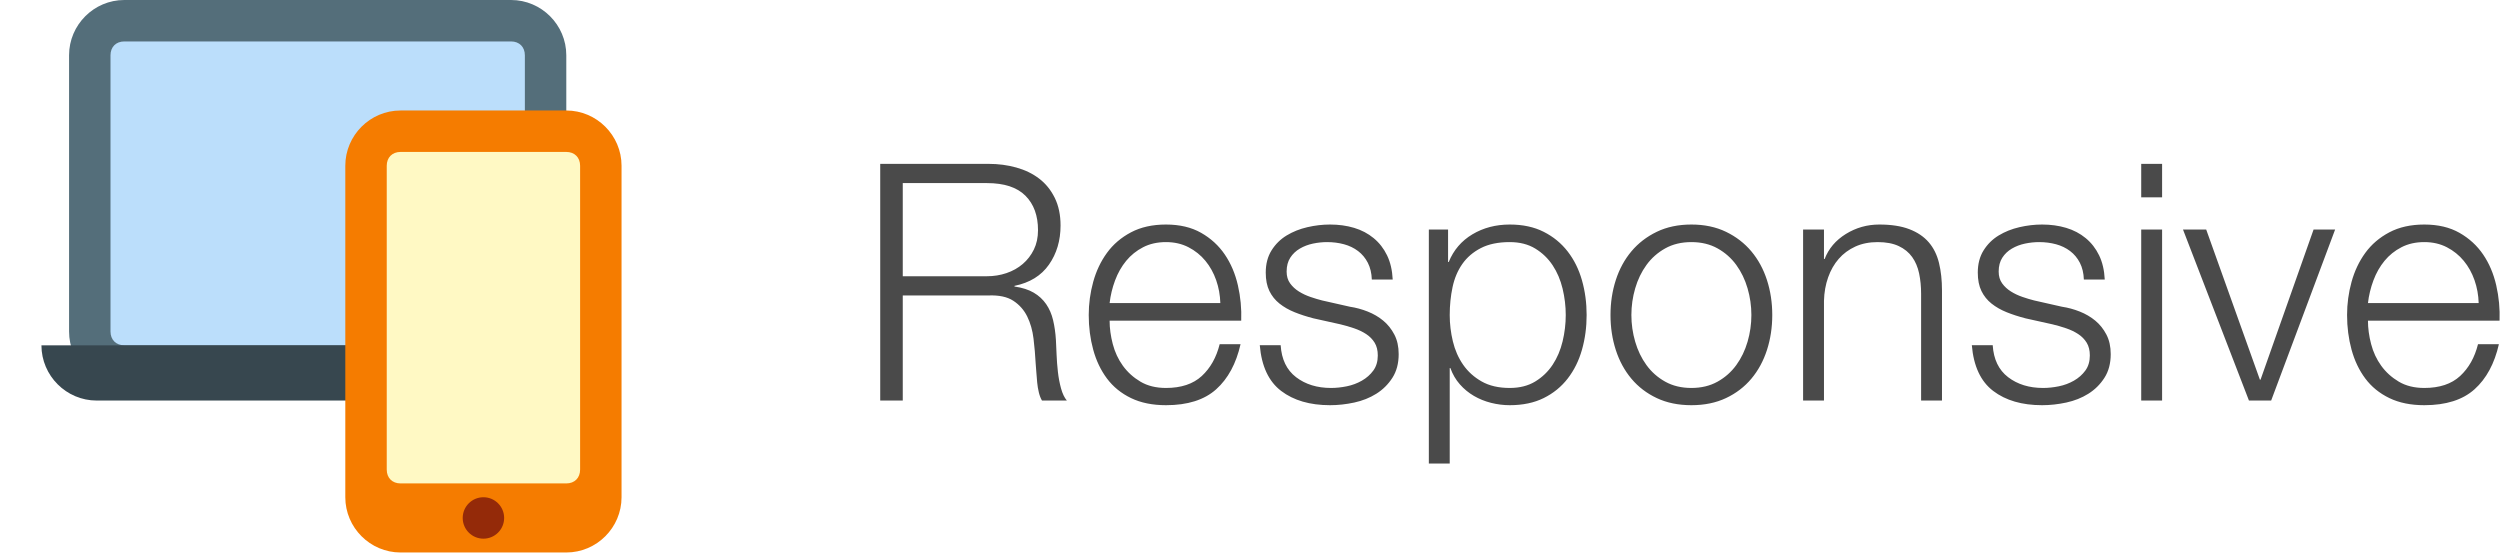
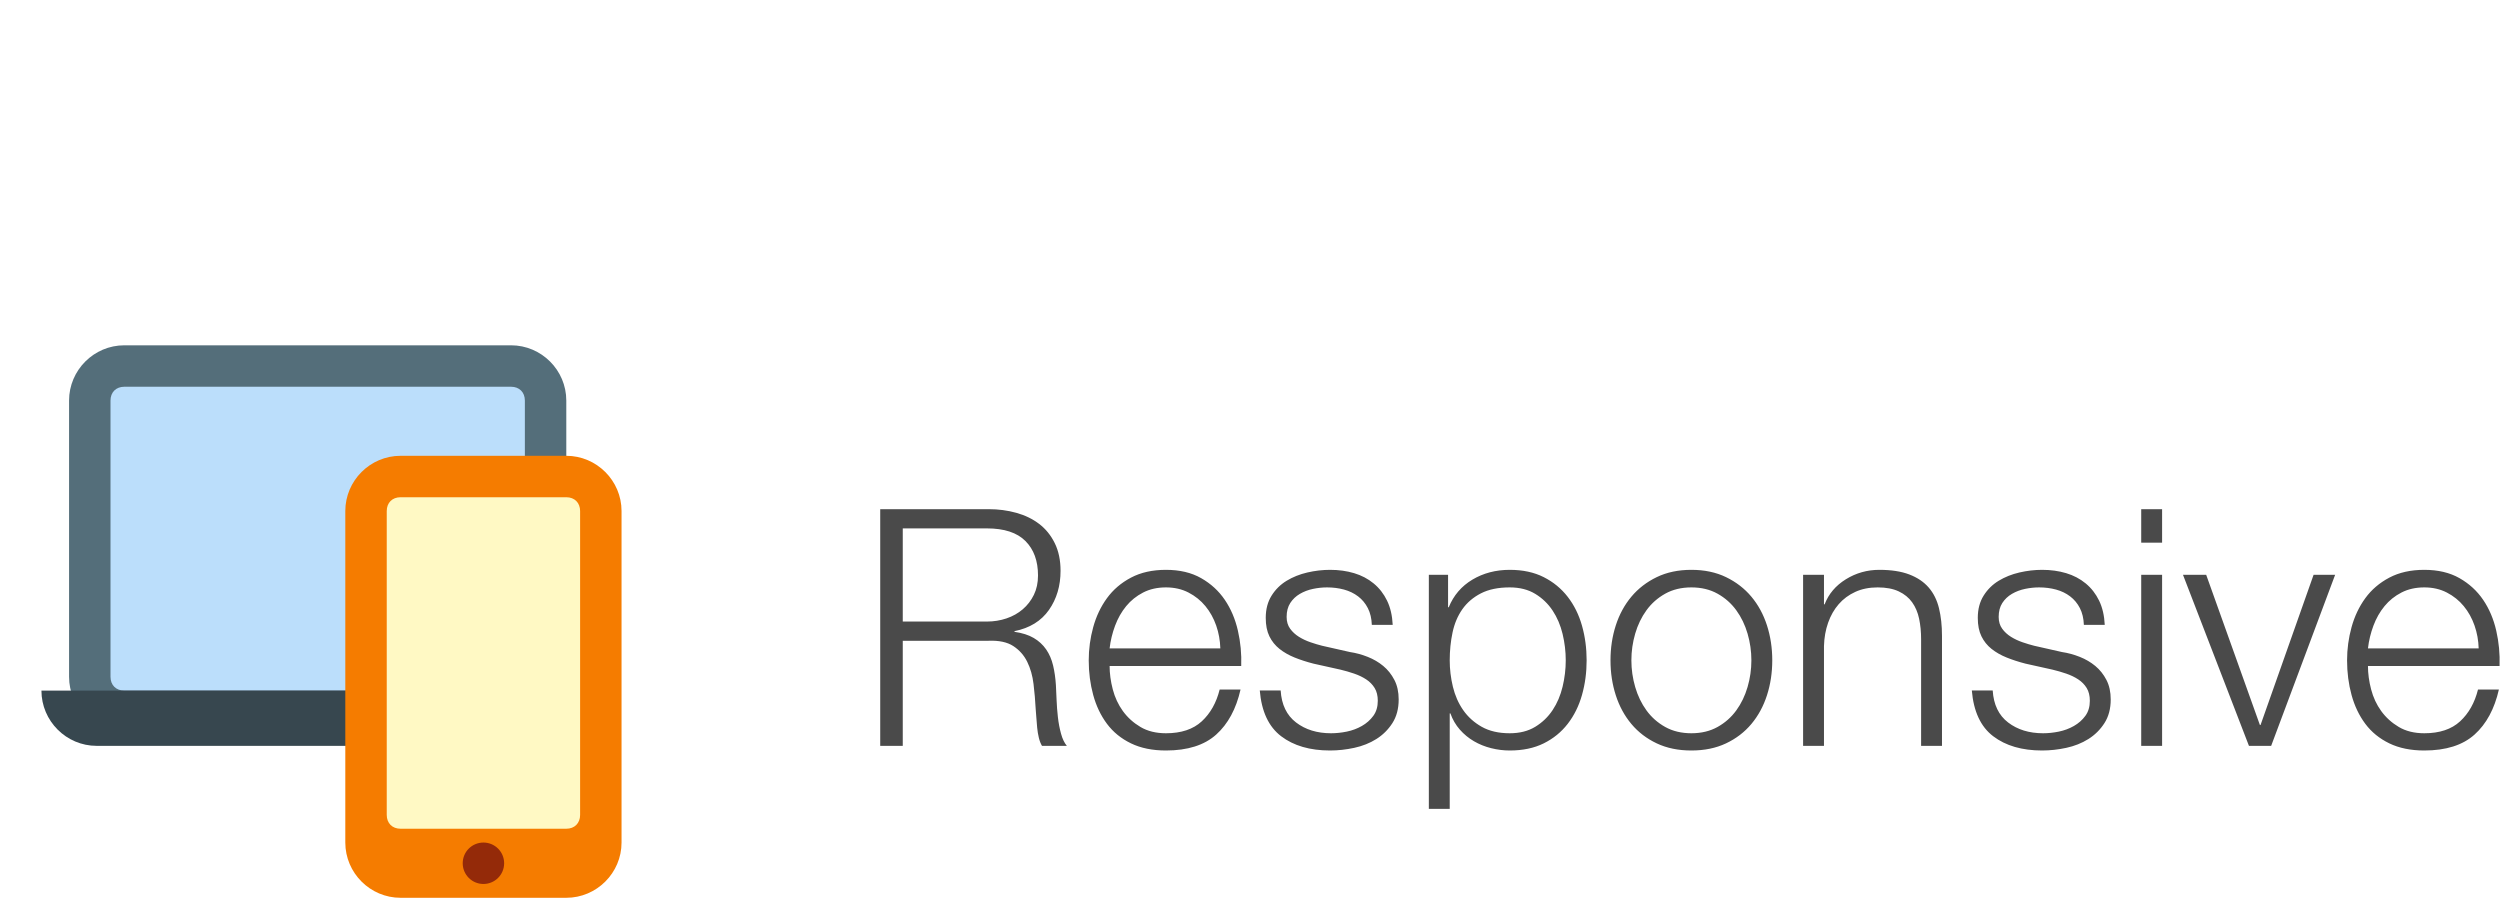
- <svg xmlns="http://www.w3.org/2000/svg" width="181px" height="40px" viewBox="0 0 181 40" version="1.1">
+ <svg xmlns="http://www.w3.org/2000/svg" width="181px" height="65px" viewBox="0 0 181 65" version="1.1">
  <defs />
  <g id="Page-1" stroke="none" stroke-width="1" fill="none" fill-rule="evenodd">
-     <g id="soon-header-responsive" transform="translate(3, 0)">
+     <g id="soon-header-responsive" transform="translate(3, 25)">
      <g id="multiple_devices">
        <path d="M2,24 L2,4 C2,1.8 3.8,0 6,0 L34,0 C36.2,0 38,1.8 38,4 L38,24 C38,26.2 36.2,28 34,28 L6,28 C3.8,28 2,26.2 2,24 L2,24 Z" id="Shape" fill="#546E7A" />
        <path d="M34,3 L6,3 C5.4,3 5,3.4 5,4 L5,24 C5,24.6 5.4,25 6,25 L34,25 C34.6,25 35,24.6 35,24 L35,4 C35,3.4 34.6,3 34,3 L34,3 Z" id="Shape" fill="#BBDEFB" />
        <path d="M36,29 L4,29 C1.8,29 0,27.2 0,25 L0,25 L40,25 C40,27.2 38.2,29 36,29 L36,29 Z" id="Shape" fill="#37474F" />
        <path d="M22,36 L22,12 C22,9.8 23.8,8 26,8 L38,8 C40.2,8 42,9.8 42,12 L42,36 C42,38.2 40.2,40 38,40 L26,40 C23.8,40 22,38.2 22,36 L22,36 Z" id="Shape" fill="#F57C00" />
        <path d="M38,11 L26,11 C25.4,11 25,11.4 25,12 L25,34 C25,34.6 25.4,35 26,35 L38,35 C38.6,35 39,34.6 39,34 L39,12 C39,11.4 38.6,11 38,11 L38,11 Z" id="Shape" fill="#FFF9C4" />
        <circle id="Oval" fill="#942A09" cx="32" cy="37.5" r="1.5" />
      </g>
      <path d="M62.36,20 L62.36,13.256 L68.456,13.256 C69.704,13.256 70.632,13.56 71.24,14.168 C71.848,14.776 72.152,15.608 72.152,16.664 C72.152,17.192 72.052,17.66 71.852,18.068 C71.652,18.476 71.384,18.824 71.048,19.112 C70.712,19.4 70.32,19.62 69.872,19.772 C69.424,19.924 68.952,20 68.456,20 L62.36,20 Z M60.728,11.864 L60.728,29 L62.36,29 L62.36,21.392 L68.552,21.392 C69.32,21.36 69.924,21.488 70.364,21.776 C70.804,22.064 71.14,22.444 71.372,22.916 C71.604,23.388 71.756,23.924 71.828,24.524 C71.9,25.124 71.952,25.728 71.984,26.336 C72,26.512 72.016,26.72 72.032,26.96 C72.048,27.2 72.068,27.444 72.092,27.692 C72.116,27.94 72.156,28.18 72.212,28.412 C72.268,28.644 72.344,28.84 72.44,29 L74.24,29 C74.064,28.792 73.924,28.5 73.82,28.124 C73.716,27.748 73.64,27.348 73.592,26.924 C73.544,26.5 73.512,26.08 73.496,25.664 C73.48,25.248 73.464,24.896 73.448,24.608 C73.416,24.096 73.348,23.62 73.244,23.18 C73.14,22.74 72.972,22.352 72.74,22.016 C72.508,21.68 72.208,21.404 71.84,21.188 C71.472,20.972 71.008,20.824 70.448,20.744 L70.448,20.696 C71.552,20.472 72.384,19.96 72.944,19.16 C73.504,18.36 73.784,17.416 73.784,16.328 C73.784,15.56 73.644,14.892 73.364,14.324 C73.084,13.756 72.708,13.292 72.236,12.932 C71.764,12.572 71.212,12.304 70.58,12.128 C69.948,11.952 69.28,11.864 68.576,11.864 L60.728,11.864 Z M85.352,21.944 L77.336,21.944 C77.4,21.384 77.532,20.836 77.732,20.3 C77.932,19.764 78.2,19.292 78.536,18.884 C78.872,18.476 79.28,18.148 79.76,17.9 C80.24,17.652 80.792,17.528 81.416,17.528 C82.024,17.528 82.568,17.652 83.048,17.9 C83.528,18.148 83.936,18.476 84.272,18.884 C84.608,19.292 84.868,19.76 85.052,20.288 C85.236,20.816 85.336,21.368 85.352,21.944 L85.352,21.944 Z M77.336,23.216 L86.864,23.216 C86.896,22.352 86.816,21.5 86.624,20.66 C86.432,19.82 86.116,19.076 85.676,18.428 C85.236,17.78 84.664,17.256 83.96,16.856 C83.256,16.456 82.408,16.256 81.416,16.256 C80.44,16.256 79.596,16.444 78.884,16.82 C78.172,17.196 77.592,17.692 77.144,18.308 C76.696,18.924 76.364,19.624 76.148,20.408 C75.932,21.192 75.824,21.992 75.824,22.808 C75.824,23.688 75.932,24.524 76.148,25.316 C76.364,26.108 76.696,26.804 77.144,27.404 C77.592,28.004 78.172,28.476 78.884,28.82 C79.596,29.164 80.44,29.336 81.416,29.336 C82.984,29.336 84.196,28.952 85.052,28.184 C85.908,27.416 86.496,26.328 86.816,24.92 L85.304,24.92 C85.064,25.88 84.632,26.648 84.008,27.224 C83.384,27.8 82.52,28.088 81.416,28.088 C80.696,28.088 80.08,27.936 79.568,27.632 C79.056,27.328 78.632,26.944 78.296,26.48 C77.96,26.016 77.716,25.492 77.564,24.908 C77.412,24.324 77.336,23.76 77.336,23.216 L77.336,23.216 Z M96.32,20.24 L97.832,20.24 C97.8,19.568 97.664,18.984 97.424,18.488 C97.184,17.992 96.86,17.576 96.452,17.24 C96.044,16.904 95.572,16.656 95.036,16.496 C94.5,16.336 93.92,16.256 93.296,16.256 C92.752,16.256 92.204,16.32 91.652,16.448 C91.1,16.576 90.6,16.776 90.152,17.048 C89.704,17.32 89.34,17.68 89.06,18.128 C88.78,18.576 88.64,19.112 88.64,19.736 C88.64,20.264 88.728,20.708 88.904,21.068 C89.08,21.428 89.324,21.732 89.636,21.98 C89.948,22.228 90.312,22.436 90.728,22.604 C91.144,22.772 91.6,22.92 92.096,23.048 L94.04,23.48 C94.376,23.56 94.708,23.656 95.036,23.768 C95.364,23.88 95.656,24.02 95.912,24.188 C96.168,24.356 96.372,24.564 96.524,24.812 C96.676,25.06 96.752,25.368 96.752,25.736 C96.752,26.168 96.644,26.532 96.428,26.828 C96.212,27.124 95.936,27.368 95.6,27.56 C95.264,27.752 94.9,27.888 94.508,27.968 C94.116,28.048 93.736,28.088 93.368,28.088 C92.36,28.088 91.516,27.828 90.836,27.308 C90.156,26.788 89.784,26.016 89.72,24.992 L88.208,24.992 C88.336,26.512 88.852,27.616 89.756,28.304 C90.66,28.992 91.84,29.336 93.296,29.336 C93.872,29.336 94.456,29.272 95.048,29.144 C95.64,29.016 96.172,28.804 96.644,28.508 C97.116,28.212 97.504,27.828 97.808,27.356 C98.112,26.884 98.264,26.312 98.264,25.64 C98.264,25.096 98.16,24.624 97.952,24.224 C97.744,23.824 97.476,23.488 97.148,23.216 C96.82,22.944 96.444,22.724 96.02,22.556 C95.596,22.388 95.168,22.272 94.736,22.208 L92.72,21.752 C92.464,21.688 92.184,21.604 91.88,21.5 C91.576,21.396 91.296,21.264 91.04,21.104 C90.784,20.944 90.572,20.748 90.404,20.516 C90.236,20.284 90.152,20 90.152,19.664 C90.152,19.264 90.24,18.928 90.416,18.656 C90.592,18.384 90.824,18.164 91.112,17.996 C91.4,17.828 91.716,17.708 92.06,17.636 C92.404,17.564 92.744,17.528 93.08,17.528 C93.512,17.528 93.92,17.58 94.304,17.684 C94.688,17.788 95.028,17.952 95.324,18.176 C95.62,18.4 95.856,18.684 96.032,19.028 C96.208,19.372 96.304,19.776 96.32,20.24 L96.32,20.24 Z M100.448,16.616 L100.448,33.56 L101.96,33.56 L101.96,26.648 L102.008,26.648 C102.168,27.096 102.396,27.488 102.692,27.824 C102.988,28.16 103.328,28.44 103.712,28.664 C104.096,28.888 104.512,29.056 104.96,29.168 C105.408,29.28 105.856,29.336 106.304,29.336 C107.248,29.336 108.068,29.164 108.764,28.82 C109.46,28.476 110.04,28.004 110.504,27.404 C110.968,26.804 111.312,26.108 111.536,25.316 C111.76,24.524 111.872,23.688 111.872,22.808 C111.872,21.928 111.76,21.092 111.536,20.3 C111.312,19.508 110.968,18.812 110.504,18.212 C110.04,17.612 109.46,17.136 108.764,16.784 C108.068,16.432 107.248,16.256 106.304,16.256 C105.296,16.256 104.396,16.492 103.604,16.964 C102.812,17.436 102.24,18.104 101.888,18.968 L101.84,18.968 L101.84,16.616 L100.448,16.616 Z M110.36,22.808 C110.36,23.448 110.284,24.084 110.132,24.716 C109.98,25.348 109.74,25.912 109.412,26.408 C109.084,26.904 108.664,27.308 108.152,27.62 C107.64,27.932 107.024,28.088 106.304,28.088 C105.504,28.088 104.828,27.932 104.276,27.62 C103.724,27.308 103.276,26.904 102.932,26.408 C102.588,25.912 102.34,25.348 102.188,24.716 C102.036,24.084 101.96,23.448 101.96,22.808 C101.96,22.104 102.028,21.432 102.164,20.792 C102.3,20.152 102.536,19.592 102.872,19.112 C103.208,18.632 103.656,18.248 104.216,17.96 C104.776,17.672 105.472,17.528 106.304,17.528 C107.024,17.528 107.64,17.684 108.152,17.996 C108.664,18.308 109.084,18.712 109.412,19.208 C109.74,19.704 109.98,20.268 110.132,20.9 C110.284,21.532 110.36,22.168 110.36,22.808 L110.36,22.808 Z M119.456,17.528 C120.176,17.528 120.808,17.68 121.352,17.984 C121.896,18.288 122.348,18.688 122.708,19.184 C123.068,19.68 123.34,20.244 123.524,20.876 C123.708,21.508 123.8,22.152 123.8,22.808 C123.8,23.464 123.708,24.108 123.524,24.74 C123.34,25.372 123.068,25.936 122.708,26.432 C122.348,26.928 121.896,27.328 121.352,27.632 C120.808,27.936 120.176,28.088 119.456,28.088 C118.736,28.088 118.104,27.936 117.56,27.632 C117.016,27.328 116.564,26.928 116.204,26.432 C115.844,25.936 115.572,25.372 115.388,24.74 C115.204,24.108 115.112,23.464 115.112,22.808 C115.112,22.152 115.204,21.508 115.388,20.876 C115.572,20.244 115.844,19.68 116.204,19.184 C116.564,18.688 117.016,18.288 117.56,17.984 C118.104,17.68 118.736,17.528 119.456,17.528 L119.456,17.528 Z M119.456,16.256 C118.512,16.256 117.676,16.432 116.948,16.784 C116.22,17.136 115.608,17.608 115.112,18.2 C114.616,18.792 114.24,19.484 113.984,20.276 C113.728,21.068 113.6,21.912 113.6,22.808 C113.6,23.704 113.728,24.548 113.984,25.34 C114.24,26.132 114.616,26.824 115.112,27.416 C115.608,28.008 116.22,28.476 116.948,28.82 C117.676,29.164 118.512,29.336 119.456,29.336 C120.4,29.336 121.236,29.164 121.964,28.82 C122.692,28.476 123.304,28.008 123.8,27.416 C124.296,26.824 124.672,26.132 124.928,25.34 C125.184,24.548 125.312,23.704 125.312,22.808 C125.312,21.912 125.184,21.068 124.928,20.276 C124.672,19.484 124.296,18.792 123.8,18.2 C123.304,17.608 122.692,17.136 121.964,16.784 C121.236,16.432 120.4,16.256 119.456,16.256 L119.456,16.256 Z M127.544,16.616 L127.544,29 L129.056,29 L129.056,21.776 C129.072,21.168 129.172,20.604 129.356,20.084 C129.54,19.564 129.796,19.116 130.124,18.74 C130.452,18.364 130.852,18.068 131.324,17.852 C131.796,17.636 132.336,17.528 132.944,17.528 C133.552,17.528 134.06,17.624 134.468,17.816 C134.876,18.008 135.2,18.272 135.44,18.608 C135.68,18.944 135.848,19.34 135.944,19.796 C136.04,20.252 136.088,20.744 136.088,21.272 L136.088,29 L137.6,29 L137.6,21.032 C137.6,20.296 137.528,19.632 137.384,19.04 C137.24,18.448 136.992,17.948 136.64,17.54 C136.288,17.132 135.82,16.816 135.236,16.592 C134.652,16.368 133.928,16.256 133.064,16.256 C132.184,16.256 131.376,16.484 130.64,16.94 C129.904,17.396 129.392,18 129.104,18.752 L129.056,18.752 L129.056,16.616 L127.544,16.616 Z M147.872,20.24 L149.384,20.24 C149.352,19.568 149.216,18.984 148.976,18.488 C148.736,17.992 148.412,17.576 148.004,17.24 C147.596,16.904 147.124,16.656 146.588,16.496 C146.052,16.336 145.472,16.256 144.848,16.256 C144.304,16.256 143.756,16.32 143.204,16.448 C142.652,16.576 142.152,16.776 141.704,17.048 C141.256,17.32 140.892,17.68 140.612,18.128 C140.332,18.576 140.192,19.112 140.192,19.736 C140.192,20.264 140.28,20.708 140.456,21.068 C140.632,21.428 140.876,21.732 141.188,21.98 C141.5,22.228 141.864,22.436 142.28,22.604 C142.696,22.772 143.152,22.92 143.648,23.048 L145.592,23.48 C145.928,23.56 146.26,23.656 146.588,23.768 C146.916,23.88 147.208,24.02 147.464,24.188 C147.72,24.356 147.924,24.564 148.076,24.812 C148.228,25.06 148.304,25.368 148.304,25.736 C148.304,26.168 148.196,26.532 147.98,26.828 C147.764,27.124 147.488,27.368 147.152,27.56 C146.816,27.752 146.452,27.888 146.06,27.968 C145.668,28.048 145.288,28.088 144.92,28.088 C143.912,28.088 143.068,27.828 142.388,27.308 C141.708,26.788 141.336,26.016 141.272,24.992 L139.76,24.992 C139.888,26.512 140.404,27.616 141.308,28.304 C142.212,28.992 143.392,29.336 144.848,29.336 C145.424,29.336 146.008,29.272 146.6,29.144 C147.192,29.016 147.724,28.804 148.196,28.508 C148.668,28.212 149.056,27.828 149.36,27.356 C149.664,26.884 149.816,26.312 149.816,25.64 C149.816,25.096 149.712,24.624 149.504,24.224 C149.296,23.824 149.028,23.488 148.7,23.216 C148.372,22.944 147.996,22.724 147.572,22.556 C147.148,22.388 146.72,22.272 146.288,22.208 L144.272,21.752 C144.016,21.688 143.736,21.604 143.432,21.5 C143.128,21.396 142.848,21.264 142.592,21.104 C142.336,20.944 142.124,20.748 141.956,20.516 C141.788,20.284 141.704,20 141.704,19.664 C141.704,19.264 141.792,18.928 141.968,18.656 C142.144,18.384 142.376,18.164 142.664,17.996 C142.952,17.828 143.268,17.708 143.612,17.636 C143.956,17.564 144.296,17.528 144.632,17.528 C145.064,17.528 145.472,17.58 145.856,17.684 C146.24,17.788 146.58,17.952 146.876,18.176 C147.172,18.4 147.408,18.684 147.584,19.028 C147.76,19.372 147.856,19.776 147.872,20.24 L147.872,20.24 Z M152.024,11.864 L152.024,14.288 L153.536,14.288 L153.536,11.864 L152.024,11.864 Z M152.024,16.616 L152.024,29 L153.536,29 L153.536,16.616 L152.024,16.616 Z M155.048,16.616 L159.824,29 L161.432,29 L166.064,16.616 L164.504,16.616 L160.664,27.488 L160.616,27.488 L156.728,16.616 L155.048,16.616 Z M176.456,21.944 L168.44,21.944 C168.504,21.384 168.636,20.836 168.836,20.3 C169.036,19.764 169.304,19.292 169.64,18.884 C169.976,18.476 170.384,18.148 170.864,17.9 C171.344,17.652 171.896,17.528 172.52,17.528 C173.128,17.528 173.672,17.652 174.152,17.9 C174.632,18.148 175.04,18.476 175.376,18.884 C175.712,19.292 175.972,19.76 176.156,20.288 C176.34,20.816 176.44,21.368 176.456,21.944 L176.456,21.944 Z M168.44,23.216 L177.968,23.216 C178,22.352 177.92,21.5 177.728,20.66 C177.536,19.82 177.22,19.076 176.78,18.428 C176.34,17.78 175.768,17.256 175.064,16.856 C174.36,16.456 173.512,16.256 172.52,16.256 C171.544,16.256 170.7,16.444 169.988,16.82 C169.276,17.196 168.696,17.692 168.248,18.308 C167.8,18.924 167.468,19.624 167.252,20.408 C167.036,21.192 166.928,21.992 166.928,22.808 C166.928,23.688 167.036,24.524 167.252,25.316 C167.468,26.108 167.8,26.804 168.248,27.404 C168.696,28.004 169.276,28.476 169.988,28.82 C170.7,29.164 171.544,29.336 172.52,29.336 C174.088,29.336 175.3,28.952 176.156,28.184 C177.012,27.416 177.6,26.328 177.92,24.92 L176.408,24.92 C176.168,25.88 175.736,26.648 175.112,27.224 C174.488,27.8 173.624,28.088 172.52,28.088 C171.8,28.088 171.184,27.936 170.672,27.632 C170.16,27.328 169.736,26.944 169.4,26.48 C169.064,26.016 168.82,25.492 168.668,24.908 C168.516,24.324 168.44,23.76 168.44,23.216 L168.44,23.216 Z" id="Responsive-Copy" fill="#4A4A4A" />
    </g>
  </g>
</svg>
